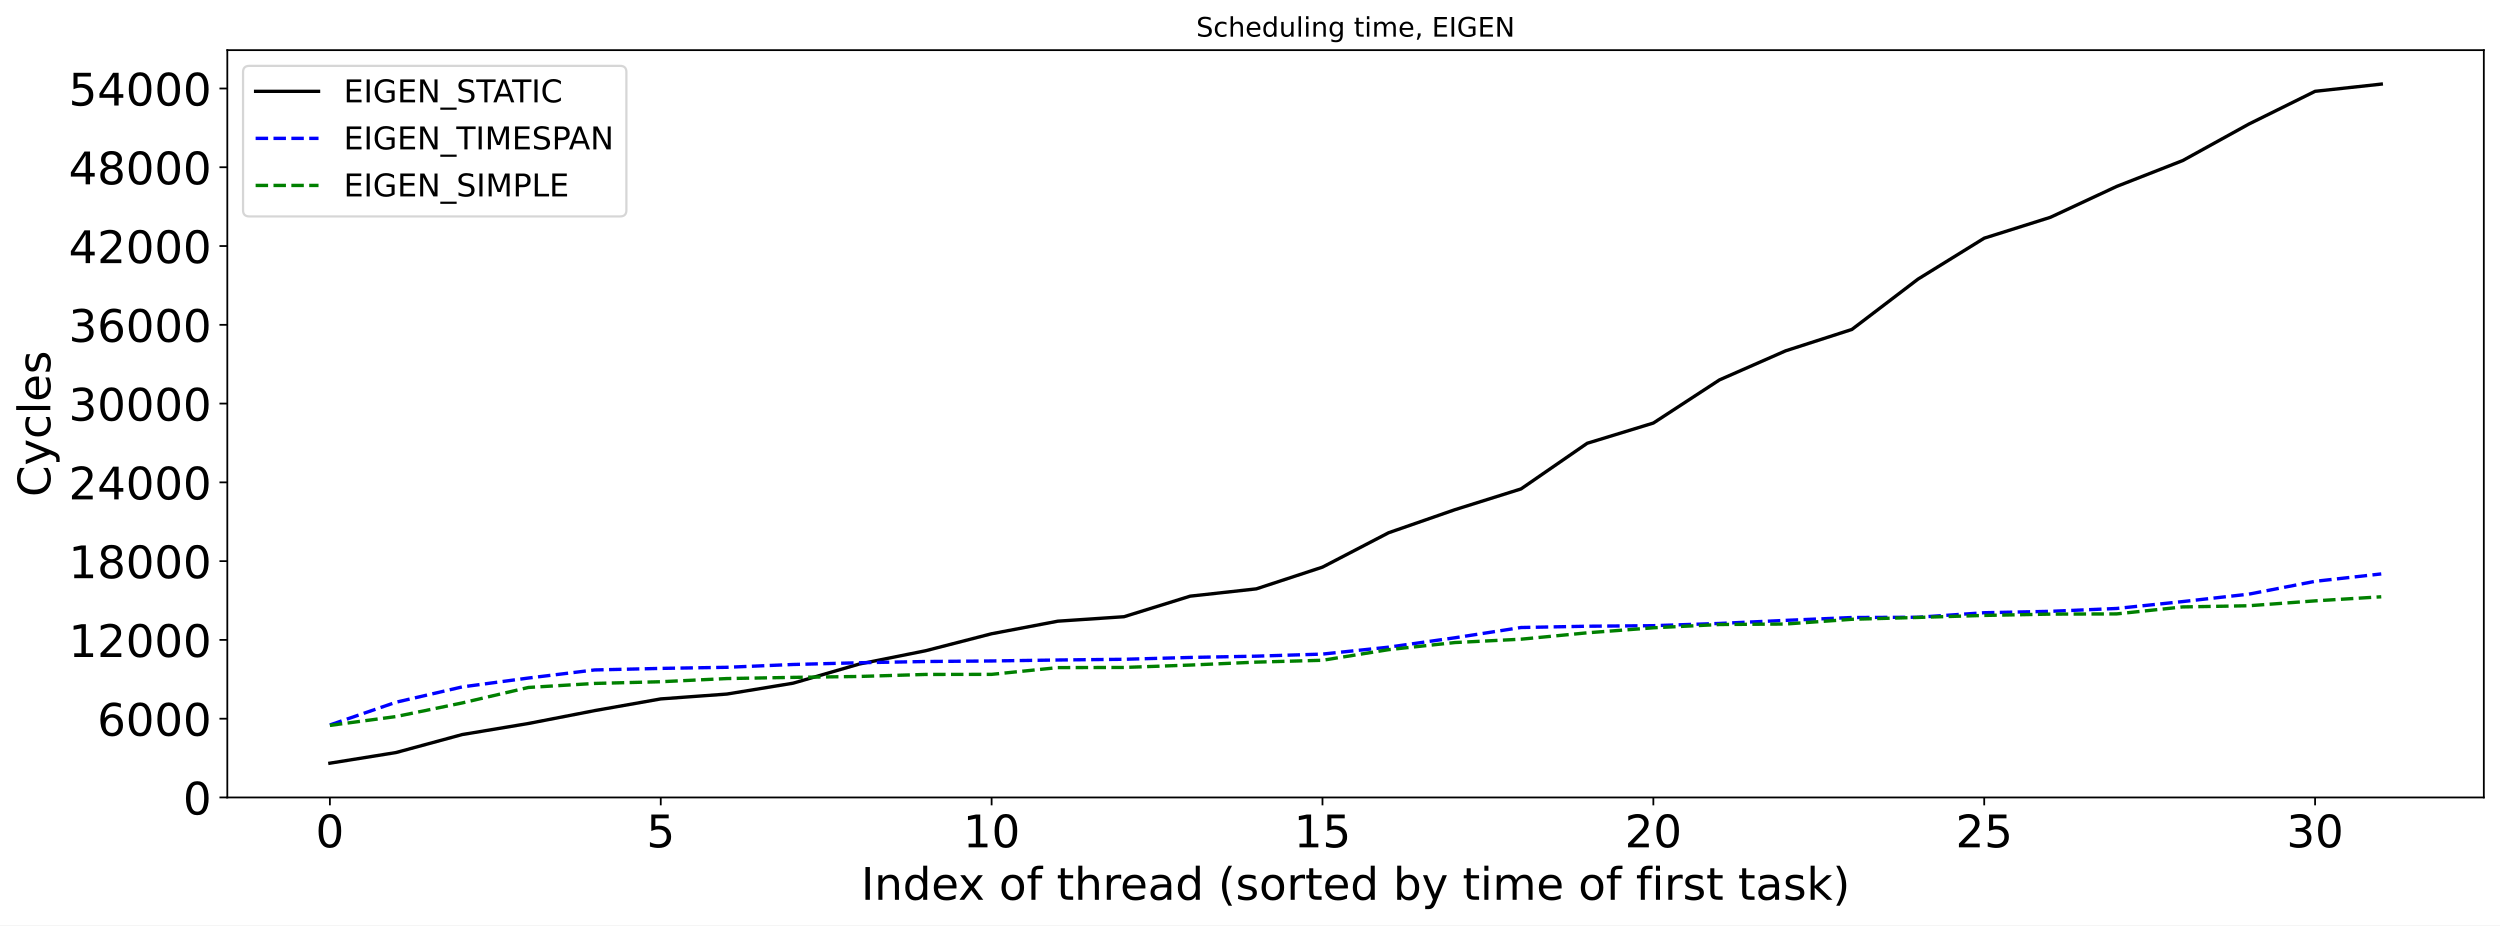
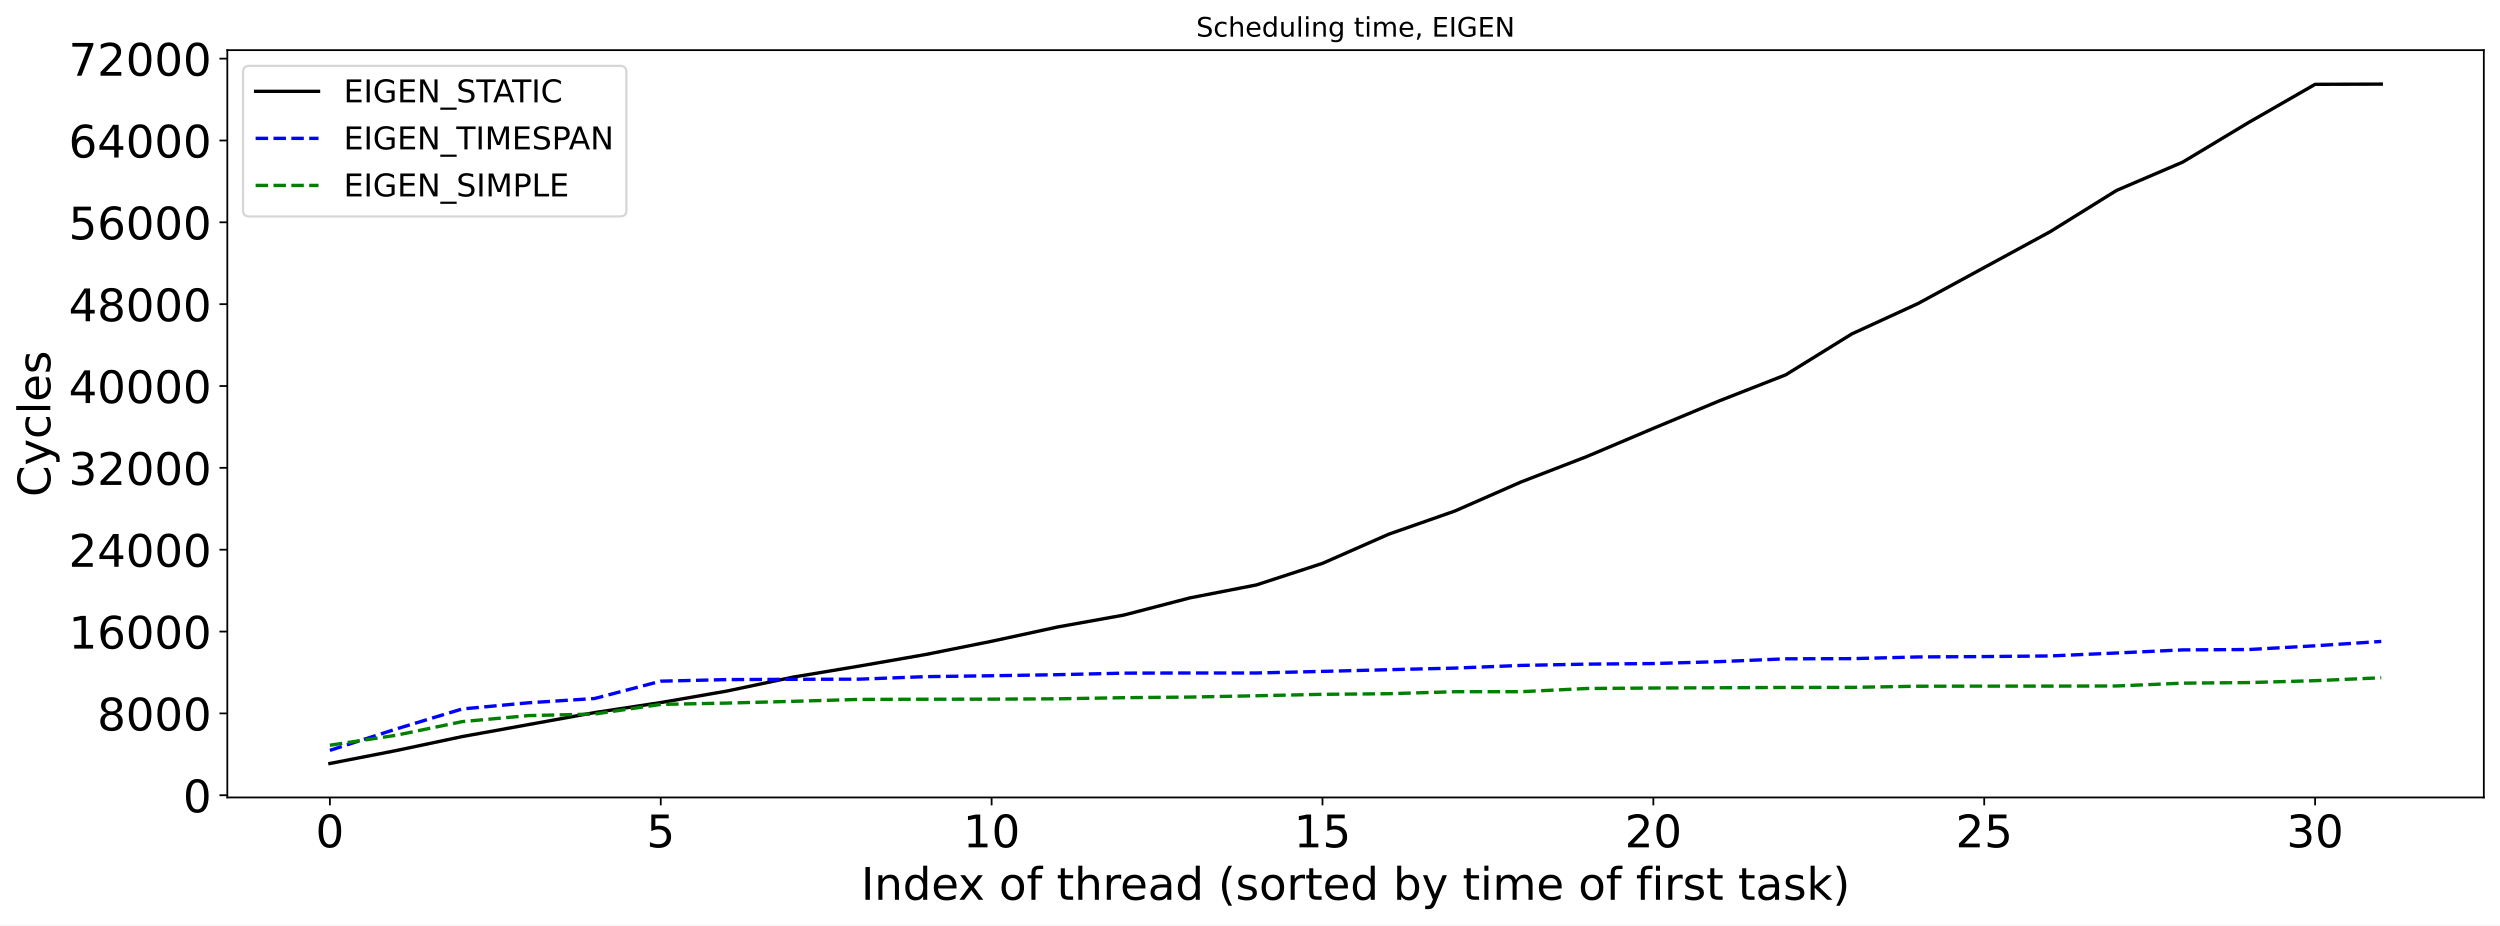
<svg xmlns="http://www.w3.org/2000/svg" xmlns:xlink="http://www.w3.org/1999/xlink" width="1112.781pt" height="411.871pt" viewBox="0 0 1112.781 411.871" version="1.1">
  <defs>
    <style type="text/css">*{stroke-linejoin: round; stroke-linecap: butt}</style>
  </defs>
  <g id="figure_1">
    <g id="patch_1">
      <path d="M 0 411.871  L 1112.781 411.871  L 1112.781 0  L 0 0  z " style="fill: #ffffff" />
    </g>
    <g id="axes_1">
      <g id="patch_2">
        <path d="M 101.181 354.958  L 1105.581 354.958  L 1105.581 22.318  L 101.181 22.318  z " style="fill: #ffffff" />
      </g>
      <g id="matplotlib.axis_1">
        <g id="xtick_1">
          <g id="line2d_1">
            <defs>
-               <path id="m4c527d6cc5" d="M 0 0  L 0 3.5  " style="stroke: #000000; stroke-width: 0.8" />
-             </defs>
-             <g>
-               <use xlink:href="#m4c527d6cc5" x="146.836" y="354.958" style="stroke: #000000; stroke-width: 0.8" />
+               <path id="m153ee0c55f" d="M 0 0  L 0 3.5  " style="stroke: #000000; stroke-width: 0.8" />
+             </defs>
+             <g>
+               <use xlink:href="#m153ee0c55f" x="146.836" y="354.958" style="stroke: #000000; stroke-width: 0.8" />
            </g>
          </g>
          <g id="text_1">
            <g transform="translate(140.4733 377.155) scale(0.2 -0.2)">
              <defs>
                <path id="DejaVuSans-30" d="M 2034 4250  Q 1547 4250 1301 3770  Q 1056 3291 1056 2328  Q 1056 1369 1301 889  Q 1547 409 2034 409  Q 2525 409 2770 889  Q 3016 1369 3016 2328  Q 3016 3291 2770 3770  Q 2525 4250 2034 4250  z M 2034 4750  Q 2819 4750 3233 4129  Q 3647 3509 3647 2328  Q 3647 1150 3233 529  Q 2819 -91 2034 -91  Q 1250 -91 836 529  Q 422 1150 422 2328  Q 422 3509 836 4129  Q 1250 4750 2034 4750  z " transform="scale(0.015625)" />
              </defs>
              <use xlink:href="#DejaVuSans-30" />
            </g>
          </g>
        </g>
        <g id="xtick_2">
          <g id="line2d_2">
            <g>
-               <use xlink:href="#m4c527d6cc5" x="294.109" y="354.958" style="stroke: #000000; stroke-width: 0.8" />
+               <use xlink:href="#m153ee0c55f" x="294.109" y="354.958" style="stroke: #000000; stroke-width: 0.8" />
            </g>
          </g>
          <g id="text_2">
            <g transform="translate(287.746 377.155) scale(0.2 -0.2)">
              <defs>
                <path id="DejaVuSans-35" d="M 691 4666  L 3169 4666  L 3169 4134  L 1269 4134  L 1269 2991  Q 1406 3038 1543 3061  Q 1681 3084 1819 3084  Q 2600 3084 3056 2656  Q 3513 2228 3513 1497  Q 3513 744 3044 326  Q 2575 -91 1722 -91  Q 1428 -91 1123 -41  Q 819 9 494 109  L 494 744  Q 775 591 1075 516  Q 1375 441 1709 441  Q 2250 441 2565 725  Q 2881 1009 2881 1497  Q 2881 1984 2565 2268  Q 2250 2553 1709 2553  Q 1456 2553 1204 2497  Q 953 2441 691 2322  L 691 4666  z " transform="scale(0.015625)" />
              </defs>
              <use xlink:href="#DejaVuSans-35" />
            </g>
          </g>
        </g>
        <g id="xtick_3">
          <g id="line2d_3">
            <g>
-               <use xlink:href="#m4c527d6cc5" x="441.381" y="354.958" style="stroke: #000000; stroke-width: 0.8" />
+               <use xlink:href="#m153ee0c55f" x="441.381" y="354.958" style="stroke: #000000; stroke-width: 0.8" />
            </g>
          </g>
          <g id="text_3">
            <g transform="translate(428.6562 377.155) scale(0.2 -0.2)">
              <defs>
                <path id="DejaVuSans-31" d="M 794 531  L 1825 531  L 1825 4091  L 703 3866  L 703 4441  L 1819 4666  L 2450 4666  L 2450 531  L 3481 531  L 3481 0  L 794 0  L 794 531  z " transform="scale(0.015625)" />
              </defs>
              <use xlink:href="#DejaVuSans-31" />
              <use xlink:href="#DejaVuSans-30" x="63.623" />
            </g>
          </g>
        </g>
        <g id="xtick_4">
          <g id="line2d_4">
            <g>
-               <use xlink:href="#m4c527d6cc5" x="588.654" y="354.958" style="stroke: #000000; stroke-width: 0.8" />
+               <use xlink:href="#m153ee0c55f" x="588.654" y="354.958" style="stroke: #000000; stroke-width: 0.8" />
            </g>
          </g>
          <g id="text_4">
            <g transform="translate(575.929 377.155) scale(0.2 -0.2)">
              <use xlink:href="#DejaVuSans-31" />
              <use xlink:href="#DejaVuSans-35" x="63.623" />
            </g>
          </g>
        </g>
        <g id="xtick_5">
          <g id="line2d_5">
            <g>
-               <use xlink:href="#m4c527d6cc5" x="735.927" y="354.958" style="stroke: #000000; stroke-width: 0.8" />
+               <use xlink:href="#m153ee0c55f" x="735.927" y="354.958" style="stroke: #000000; stroke-width: 0.8" />
            </g>
          </g>
          <g id="text_5">
            <g transform="translate(723.2017 377.155) scale(0.2 -0.2)">
              <defs>
                <path id="DejaVuSans-32" d="M 1228 531  L 3431 531  L 3431 0  L 469 0  L 469 531  Q 828 903 1448 1529  Q 2069 2156 2228 2338  Q 2531 2678 2651 2914  Q 2772 3150 2772 3378  Q 2772 3750 2511 3984  Q 2250 4219 1831 4219  Q 1534 4219 1204 4116  Q 875 4013 500 3803  L 500 4441  Q 881 4594 1212 4672  Q 1544 4750 1819 4750  Q 2544 4750 2975 4387  Q 3406 4025 3406 3419  Q 3406 3131 3298 2873  Q 3191 2616 2906 2266  Q 2828 2175 2409 1742  Q 1991 1309 1228 531  z " transform="scale(0.015625)" />
              </defs>
              <use xlink:href="#DejaVuSans-32" />
              <use xlink:href="#DejaVuSans-30" x="63.623" />
            </g>
          </g>
        </g>
        <g id="xtick_6">
          <g id="line2d_6">
            <g>
-               <use xlink:href="#m4c527d6cc5" x="883.199" y="354.958" style="stroke: #000000; stroke-width: 0.8" />
+               <use xlink:href="#m153ee0c55f" x="883.199" y="354.958" style="stroke: #000000; stroke-width: 0.8" />
            </g>
          </g>
          <g id="text_6">
            <g transform="translate(870.4744 377.155) scale(0.2 -0.2)">
              <use xlink:href="#DejaVuSans-32" />
              <use xlink:href="#DejaVuSans-35" x="63.623" />
            </g>
          </g>
        </g>
        <g id="xtick_7">
          <g id="line2d_7">
            <g>
-               <use xlink:href="#m4c527d6cc5" x="1030.472" y="354.958" style="stroke: #000000; stroke-width: 0.8" />
+               <use xlink:href="#m153ee0c55f" x="1030.472" y="354.958" style="stroke: #000000; stroke-width: 0.8" />
            </g>
          </g>
          <g id="text_7">
            <g transform="translate(1017.747 377.155) scale(0.2 -0.2)">
              <defs>
                <path id="DejaVuSans-33" d="M 2597 2516  Q 3050 2419 3304 2112  Q 3559 1806 3559 1356  Q 3559 666 3084 287  Q 2609 -91 1734 -91  Q 1441 -91 1130 -33  Q 819 25 488 141  L 488 750  Q 750 597 1062 519  Q 1375 441 1716 441  Q 2309 441 2620 675  Q 2931 909 2931 1356  Q 2931 1769 2642 2001  Q 2353 2234 1838 2234  L 1294 2234  L 1294 2753  L 1863 2753  Q 2328 2753 2575 2939  Q 2822 3125 2822 3475  Q 2822 3834 2567 4026  Q 2313 4219 1838 4219  Q 1578 4219 1281 4162  Q 984 4106 628 3988  L 628 4550  Q 988 4650 1302 4700  Q 1616 4750 1894 4750  Q 2613 4750 3031 4423  Q 3450 4097 3450 3541  Q 3450 3153 3228 2886  Q 3006 2619 2597 2516  z " transform="scale(0.015625)" />
              </defs>
              <use xlink:href="#DejaVuSans-33" />
              <use xlink:href="#DejaVuSans-30" x="63.623" />
            </g>
          </g>
        </g>
        <g id="text_8">
          <g transform="translate(383.2609 400.5113) scale(0.2 -0.2)">
            <defs>
              <path id="DejaVuSans-49" d="M 628 4666  L 1259 4666  L 1259 0  L 628 0  L 628 4666  z " transform="scale(0.015625)" />
              <path id="DejaVuSans-6e" d="M 3513 2113  L 3513 0  L 2938 0  L 2938 2094  Q 2938 2591 2744 2837  Q 2550 3084 2163 3084  Q 1697 3084 1428 2787  Q 1159 2491 1159 1978  L 1159 0  L 581 0  L 581 3500  L 1159 3500  L 1159 2956  Q 1366 3272 1645 3428  Q 1925 3584 2291 3584  Q 2894 3584 3203 3211  Q 3513 2838 3513 2113  z " transform="scale(0.015625)" />
              <path id="DejaVuSans-64" d="M 2906 2969  L 2906 4863  L 3481 4863  L 3481 0  L 2906 0  L 2906 525  Q 2725 213 2448 61  Q 2172 -91 1784 -91  Q 1150 -91 751 415  Q 353 922 353 1747  Q 353 2572 751 3078  Q 1150 3584 1784 3584  Q 2172 3584 2448 3432  Q 2725 3281 2906 2969  z M 947 1747  Q 947 1113 1208 752  Q 1469 391 1925 391  Q 2381 391 2643 752  Q 2906 1113 2906 1747  Q 2906 2381 2643 2742  Q 2381 3103 1925 3103  Q 1469 3103 1208 2742  Q 947 2381 947 1747  z " transform="scale(0.015625)" />
              <path id="DejaVuSans-65" d="M 3597 1894  L 3597 1613  L 953 1613  Q 991 1019 1311 708  Q 1631 397 2203 397  Q 2534 397 2845 478  Q 3156 559 3463 722  L 3463 178  Q 3153 47 2828 -22  Q 2503 -91 2169 -91  Q 1331 -91 842 396  Q 353 884 353 1716  Q 353 2575 817 3079  Q 1281 3584 2069 3584  Q 2775 3584 3186 3129  Q 3597 2675 3597 1894  z M 3022 2063  Q 3016 2534 2758 2815  Q 2500 3097 2075 3097  Q 1594 3097 1305 2825  Q 1016 2553 972 2059  L 3022 2063  z " transform="scale(0.015625)" />
              <path id="DejaVuSans-78" d="M 3513 3500  L 2247 1797  L 3578 0  L 2900 0  L 1881 1375  L 863 0  L 184 0  L 1544 1831  L 300 3500  L 978 3500  L 1906 2253  L 2834 3500  L 3513 3500  z " transform="scale(0.015625)" />
              <path id="DejaVuSans-20" transform="scale(0.015625)" />
              <path id="DejaVuSans-6f" d="M 1959 3097  Q 1497 3097 1228 2736  Q 959 2375 959 1747  Q 959 1119 1226 758  Q 1494 397 1959 397  Q 2419 397 2687 759  Q 2956 1122 2956 1747  Q 2956 2369 2687 2733  Q 2419 3097 1959 3097  z M 1959 3584  Q 2709 3584 3137 3096  Q 3566 2609 3566 1747  Q 3566 888 3137 398  Q 2709 -91 1959 -91  Q 1206 -91 779 398  Q 353 888 353 1747  Q 353 2609 779 3096  Q 1206 3584 1959 3584  z " transform="scale(0.015625)" />
              <path id="DejaVuSans-66" d="M 2375 4863  L 2375 4384  L 1825 4384  Q 1516 4384 1395 4259  Q 1275 4134 1275 3809  L 1275 3500  L 2222 3500  L 2222 3053  L 1275 3053  L 1275 0  L 697 0  L 697 3053  L 147 3053  L 147 3500  L 697 3500  L 697 3744  Q 697 4328 969 4595  Q 1241 4863 1831 4863  L 2375 4863  z " transform="scale(0.015625)" />
              <path id="DejaVuSans-74" d="M 1172 4494  L 1172 3500  L 2356 3500  L 2356 3053  L 1172 3053  L 1172 1153  Q 1172 725 1289 603  Q 1406 481 1766 481  L 2356 481  L 2356 0  L 1766 0  Q 1100 0 847 248  Q 594 497 594 1153  L 594 3053  L 172 3053  L 172 3500  L 594 3500  L 594 4494  L 1172 4494  z " transform="scale(0.015625)" />
              <path id="DejaVuSans-68" d="M 3513 2113  L 3513 0  L 2938 0  L 2938 2094  Q 2938 2591 2744 2837  Q 2550 3084 2163 3084  Q 1697 3084 1428 2787  Q 1159 2491 1159 1978  L 1159 0  L 581 0  L 581 4863  L 1159 4863  L 1159 2956  Q 1366 3272 1645 3428  Q 1925 3584 2291 3584  Q 2894 3584 3203 3211  Q 3513 2838 3513 2113  z " transform="scale(0.015625)" />
              <path id="DejaVuSans-72" d="M 2631 2963  Q 2534 3019 2420 3045  Q 2306 3072 2169 3072  Q 1681 3072 1420 2755  Q 1159 2438 1159 1844  L 1159 0  L 581 0  L 581 3500  L 1159 3500  L 1159 2956  Q 1341 3275 1631 3429  Q 1922 3584 2338 3584  Q 2397 3584 2469 3576  Q 2541 3569 2628 3553  L 2631 2963  z " transform="scale(0.015625)" />
              <path id="DejaVuSans-61" d="M 2194 1759  Q 1497 1759 1228 1600  Q 959 1441 959 1056  Q 959 750 1161 570  Q 1363 391 1709 391  Q 2188 391 2477 730  Q 2766 1069 2766 1631  L 2766 1759  L 2194 1759  z M 3341 1997  L 3341 0  L 2766 0  L 2766 531  Q 2569 213 2275 61  Q 1981 -91 1556 -91  Q 1019 -91 701 211  Q 384 513 384 1019  Q 384 1609 779 1909  Q 1175 2209 1959 2209  L 2766 2209  L 2766 2266  Q 2766 2663 2505 2880  Q 2244 3097 1772 3097  Q 1472 3097 1187 3025  Q 903 2953 641 2809  L 641 3341  Q 956 3463 1253 3523  Q 1550 3584 1831 3584  Q 2591 3584 2966 3190  Q 3341 2797 3341 1997  z " transform="scale(0.015625)" />
              <path id="DejaVuSans-28" d="M 1984 4856  Q 1566 4138 1362 3434  Q 1159 2731 1159 2009  Q 1159 1288 1364 580  Q 1569 -128 1984 -844  L 1484 -844  Q 1016 -109 783 600  Q 550 1309 550 2009  Q 550 2706 781 3412  Q 1013 4119 1484 4856  L 1984 4856  z " transform="scale(0.015625)" />
              <path id="DejaVuSans-73" d="M 2834 3397  L 2834 2853  Q 2591 2978 2328 3040  Q 2066 3103 1784 3103  Q 1356 3103 1142 2972  Q 928 2841 928 2578  Q 928 2378 1081 2264  Q 1234 2150 1697 2047  L 1894 2003  Q 2506 1872 2764 1633  Q 3022 1394 3022 966  Q 3022 478 2636 193  Q 2250 -91 1575 -91  Q 1294 -91 989 -36  Q 684 19 347 128  L 347 722  Q 666 556 975 473  Q 1284 391 1588 391  Q 1994 391 2212 530  Q 2431 669 2431 922  Q 2431 1156 2273 1281  Q 2116 1406 1581 1522  L 1381 1569  Q 847 1681 609 1914  Q 372 2147 372 2553  Q 372 3047 722 3315  Q 1072 3584 1716 3584  Q 2034 3584 2315 3537  Q 2597 3491 2834 3397  z " transform="scale(0.015625)" />
              <path id="DejaVuSans-62" d="M 3116 1747  Q 3116 2381 2855 2742  Q 2594 3103 2138 3103  Q 1681 3103 1420 2742  Q 1159 2381 1159 1747  Q 1159 1113 1420 752  Q 1681 391 2138 391  Q 2594 391 2855 752  Q 3116 1113 3116 1747  z M 1159 2969  Q 1341 3281 1617 3432  Q 1894 3584 2278 3584  Q 2916 3584 3314 3078  Q 3713 2572 3713 1747  Q 3713 922 3314 415  Q 2916 -91 2278 -91  Q 1894 -91 1617 61  Q 1341 213 1159 525  L 1159 0  L 581 0  L 581 4863  L 1159 4863  L 1159 2969  z " transform="scale(0.015625)" />
              <path id="DejaVuSans-79" d="M 2059 -325  Q 1816 -950 1584 -1140  Q 1353 -1331 966 -1331  L 506 -1331  L 506 -850  L 844 -850  Q 1081 -850 1212 -737  Q 1344 -625 1503 -206  L 1606 56  L 191 3500  L 800 3500  L 1894 763  L 2988 3500  L 3597 3500  L 2059 -325  z " transform="scale(0.015625)" />
              <path id="DejaVuSans-69" d="M 603 3500  L 1178 3500  L 1178 0  L 603 0  L 603 3500  z M 603 4863  L 1178 4863  L 1178 4134  L 603 4134  L 603 4863  z " transform="scale(0.015625)" />
              <path id="DejaVuSans-6d" d="M 3328 2828  Q 3544 3216 3844 3400  Q 4144 3584 4550 3584  Q 5097 3584 5394 3201  Q 5691 2819 5691 2113  L 5691 0  L 5113 0  L 5113 2094  Q 5113 2597 4934 2840  Q 4756 3084 4391 3084  Q 3944 3084 3684 2787  Q 3425 2491 3425 1978  L 3425 0  L 2847 0  L 2847 2094  Q 2847 2600 2669 2842  Q 2491 3084 2119 3084  Q 1678 3084 1418 2786  Q 1159 2488 1159 1978  L 1159 0  L 581 0  L 581 3500  L 1159 3500  L 1159 2956  Q 1356 3278 1631 3431  Q 1906 3584 2284 3584  Q 2666 3584 2933 3390  Q 3200 3197 3328 2828  z " transform="scale(0.015625)" />
              <path id="DejaVuSans-6b" d="M 581 4863  L 1159 4863  L 1159 1991  L 2875 3500  L 3609 3500  L 1753 1863  L 3688 0  L 2938 0  L 1159 1709  L 1159 0  L 581 0  L 581 4863  z " transform="scale(0.015625)" />
              <path id="DejaVuSans-29" d="M 513 4856  L 1013 4856  Q 1481 4119 1714 3412  Q 1947 2706 1947 2009  Q 1947 1309 1714 600  Q 1481 -109 1013 -844  L 513 -844  Q 928 -128 1133 580  Q 1338 1288 1338 2009  Q 1338 2731 1133 3434  Q 928 4138 513 4856  z " transform="scale(0.015625)" />
            </defs>
            <use xlink:href="#DejaVuSans-49" />
            <use xlink:href="#DejaVuSans-6e" x="29.492" />
            <use xlink:href="#DejaVuSans-64" x="92.871" />
            <use xlink:href="#DejaVuSans-65" x="156.348" />
            <use xlink:href="#DejaVuSans-78" x="216.121" />
            <use xlink:href="#DejaVuSans-20" x="275.301" />
            <use xlink:href="#DejaVuSans-6f" x="307.088" />
            <use xlink:href="#DejaVuSans-66" x="368.27" />
            <use xlink:href="#DejaVuSans-20" x="403.475" />
            <use xlink:href="#DejaVuSans-74" x="435.262" />
            <use xlink:href="#DejaVuSans-68" x="474.471" />
            <use xlink:href="#DejaVuSans-72" x="537.85" />
            <use xlink:href="#DejaVuSans-65" x="576.713" />
            <use xlink:href="#DejaVuSans-61" x="638.236" />
            <use xlink:href="#DejaVuSans-64" x="699.516" />
            <use xlink:href="#DejaVuSans-20" x="762.992" />
            <use xlink:href="#DejaVuSans-28" x="794.779" />
            <use xlink:href="#DejaVuSans-73" x="833.793" />
            <use xlink:href="#DejaVuSans-6f" x="885.893" />
            <use xlink:href="#DejaVuSans-72" x="947.074" />
            <use xlink:href="#DejaVuSans-74" x="988.188" />
            <use xlink:href="#DejaVuSans-65" x="1027.396" />
            <use xlink:href="#DejaVuSans-64" x="1088.92" />
            <use xlink:href="#DejaVuSans-20" x="1152.396" />
            <use xlink:href="#DejaVuSans-62" x="1184.184" />
            <use xlink:href="#DejaVuSans-79" x="1247.66" />
            <use xlink:href="#DejaVuSans-20" x="1306.84" />
            <use xlink:href="#DejaVuSans-74" x="1338.627" />
            <use xlink:href="#DejaVuSans-69" x="1377.836" />
            <use xlink:href="#DejaVuSans-6d" x="1405.619" />
            <use xlink:href="#DejaVuSans-65" x="1503.031" />
            <use xlink:href="#DejaVuSans-20" x="1564.555" />
            <use xlink:href="#DejaVuSans-6f" x="1596.342" />
            <use xlink:href="#DejaVuSans-66" x="1657.523" />
            <use xlink:href="#DejaVuSans-20" x="1692.729" />
            <use xlink:href="#DejaVuSans-66" x="1724.516" />
            <use xlink:href="#DejaVuSans-69" x="1759.721" />
            <use xlink:href="#DejaVuSans-72" x="1787.504" />
            <use xlink:href="#DejaVuSans-73" x="1828.617" />
            <use xlink:href="#DejaVuSans-74" x="1880.717" />
            <use xlink:href="#DejaVuSans-20" x="1919.926" />
            <use xlink:href="#DejaVuSans-74" x="1951.713" />
            <use xlink:href="#DejaVuSans-61" x="1990.922" />
            <use xlink:href="#DejaVuSans-73" x="2052.201" />
            <use xlink:href="#DejaVuSans-6b" x="2104.301" />
            <use xlink:href="#DejaVuSans-29" x="2162.211" />
          </g>
        </g>
      </g>
      <g id="matplotlib.axis_2">
        <g id="ytick_1">
          <g id="line2d_8">
            <defs>
-               <path id="mc0802e6c84" d="M 0 0  L -3.5 0  " style="stroke: #000000; stroke-width: 0.8" />
-             </defs>
-             <g>
-               <use xlink:href="#mc0802e6c84" x="101.181" y="354.958" style="stroke: #000000; stroke-width: 0.8" />
+               <path id="m6287af9b41" d="M 0 0  L -3.5 0  " style="stroke: #000000; stroke-width: 0.8" />
+             </defs>
+             <g>
+               <use xlink:href="#m6287af9b41" x="101.181" y="353.973" style="stroke: #000000; stroke-width: 0.8" />
            </g>
          </g>
          <g id="text_9">
-             <g transform="translate(81.45625 362.5566) scale(0.2 -0.2)">
+             <g transform="translate(81.45625 361.5716) scale(0.2 -0.2)">
              <use xlink:href="#DejaVuSans-30" />
            </g>
          </g>
        </g>
        <g id="ytick_2">
          <g id="line2d_9">
            <g>
-               <use xlink:href="#mc0802e6c84" x="101.181" y="319.894" style="stroke: #000000; stroke-width: 0.8" />
+               <use xlink:href="#m6287af9b41" x="101.181" y="317.543" style="stroke: #000000; stroke-width: 0.8" />
            </g>
          </g>
          <g id="text_10">
-             <g transform="translate(43.28125 327.4927) scale(0.2 -0.2)">
-               <defs>
-                 <path id="DejaVuSans-36" d="M 2113 2584  Q 1688 2584 1439 2293  Q 1191 2003 1191 1497  Q 1191 994 1439 701  Q 1688 409 2113 409  Q 2538 409 2786 701  Q 3034 994 3034 1497  Q 3034 2003 2786 2293  Q 2538 2584 2113 2584  z M 3366 4563  L 3366 3988  Q 3128 4100 2886 4159  Q 2644 4219 2406 4219  Q 1781 4219 1451 3797  Q 1122 3375 1075 2522  Q 1259 2794 1537 2939  Q 1816 3084 2150 3084  Q 2853 3084 3261 2657  Q 3669 2231 3669 1497  Q 3669 778 3244 343  Q 2819 -91 2113 -91  Q 1303 -91 875 529  Q 447 1150 447 2328  Q 447 3434 972 4092  Q 1497 4750 2381 4750  Q 2619 4750 2861 4703  Q 3103 4656 3366 4563  z " transform="scale(0.015625)" />
-               </defs>
-               <use xlink:href="#DejaVuSans-36" />
+             <g transform="translate(43.28125 325.1411) scale(0.2 -0.2)">
+               <defs>
+                 <path id="DejaVuSans-38" d="M 2034 2216  Q 1584 2216 1326 1975  Q 1069 1734 1069 1313  Q 1069 891 1326 650  Q 1584 409 2034 409  Q 2484 409 2743 651  Q 3003 894 3003 1313  Q 3003 1734 2745 1975  Q 2488 2216 2034 2216  z M 1403 2484  Q 997 2584 770 2862  Q 544 3141 544 3541  Q 544 4100 942 4425  Q 1341 4750 2034 4750  Q 2731 4750 3128 4425  Q 3525 4100 3525 3541  Q 3525 3141 3298 2862  Q 3072 2584 2669 2484  Q 3125 2378 3379 2068  Q 3634 1759 3634 1313  Q 3634 634 3220 271  Q 2806 -91 2034 -91  Q 1263 -91 848 271  Q 434 634 434 1313  Q 434 1759 690 2068  Q 947 2378 1403 2484  z M 1172 3481  Q 1172 3119 1398 2916  Q 1625 2713 2034 2713  Q 2441 2713 2670 2916  Q 2900 3119 2900 3481  Q 2900 3844 2670 4047  Q 2441 4250 2034 4250  Q 1625 4250 1398 4047  Q 1172 3844 1172 3481  z " transform="scale(0.015625)" />
+               </defs>
+               <use xlink:href="#DejaVuSans-38" />
              <use xlink:href="#DejaVuSans-30" x="63.623" />
              <use xlink:href="#DejaVuSans-30" x="127.246" />
              <use xlink:href="#DejaVuSans-30" x="190.869" />
            </g>
          </g>
        </g>
        <g id="ytick_3">
          <g id="line2d_10">
            <g>
-               <use xlink:href="#mc0802e6c84" x="101.181" y="284.83" style="stroke: #000000; stroke-width: 0.8" />
+               <use xlink:href="#m6287af9b41" x="101.181" y="281.112" style="stroke: #000000; stroke-width: 0.8" />
            </g>
          </g>
          <g id="text_11">
-             <g transform="translate(30.55625 292.4289) scale(0.2 -0.2)">
+             <g transform="translate(30.55625 288.7107) scale(0.2 -0.2)">
+               <defs>
+                 <path id="DejaVuSans-36" d="M 2113 2584  Q 1688 2584 1439 2293  Q 1191 2003 1191 1497  Q 1191 994 1439 701  Q 1688 409 2113 409  Q 2538 409 2786 701  Q 3034 994 3034 1497  Q 3034 2003 2786 2293  Q 2538 2584 2113 2584  z M 3366 4563  L 3366 3988  Q 3128 4100 2886 4159  Q 2644 4219 2406 4219  Q 1781 4219 1451 3797  Q 1122 3375 1075 2522  Q 1259 2794 1537 2939  Q 1816 3084 2150 3084  Q 2853 3084 3261 2657  Q 3669 2231 3669 1497  Q 3669 778 3244 343  Q 2819 -91 2113 -91  Q 1303 -91 875 529  Q 447 1150 447 2328  Q 447 3434 972 4092  Q 1497 4750 2381 4750  Q 2619 4750 2861 4703  Q 3103 4656 3366 4563  z " transform="scale(0.015625)" />
+               </defs>
              <use xlink:href="#DejaVuSans-31" />
-               <use xlink:href="#DejaVuSans-32" x="63.623" />
+               <use xlink:href="#DejaVuSans-36" x="63.623" />
              <use xlink:href="#DejaVuSans-30" x="127.246" />
              <use xlink:href="#DejaVuSans-30" x="190.869" />
              <use xlink:href="#DejaVuSans-30" x="254.492" />
            </g>
          </g>
        </g>
        <g id="ytick_4">
          <g id="line2d_11">
            <g>
-               <use xlink:href="#mc0802e6c84" x="101.181" y="249.767" style="stroke: #000000; stroke-width: 0.8" />
+               <use xlink:href="#m6287af9b41" x="101.181" y="244.682" style="stroke: #000000; stroke-width: 0.8" />
            </g>
          </g>
          <g id="text_12">
-             <g transform="translate(30.55625 257.3651) scale(0.2 -0.2)">
-               <defs>
-                 <path id="DejaVuSans-38" d="M 2034 2216  Q 1584 2216 1326 1975  Q 1069 1734 1069 1313  Q 1069 891 1326 650  Q 1584 409 2034 409  Q 2484 409 2743 651  Q 3003 894 3003 1313  Q 3003 1734 2745 1975  Q 2488 2216 2034 2216  z M 1403 2484  Q 997 2584 770 2862  Q 544 3141 544 3541  Q 544 4100 942 4425  Q 1341 4750 2034 4750  Q 2731 4750 3128 4425  Q 3525 4100 3525 3541  Q 3525 3141 3298 2862  Q 3072 2584 2669 2484  Q 3125 2378 3379 2068  Q 3634 1759 3634 1313  Q 3634 634 3220 271  Q 2806 -91 2034 -91  Q 1263 -91 848 271  Q 434 634 434 1313  Q 434 1759 690 2068  Q 947 2378 1403 2484  z M 1172 3481  Q 1172 3119 1398 2916  Q 1625 2713 2034 2713  Q 2441 2713 2670 2916  Q 2900 3119 2900 3481  Q 2900 3844 2670 4047  Q 2441 4250 2034 4250  Q 1625 4250 1398 4047  Q 1172 3844 1172 3481  z " transform="scale(0.015625)" />
-               </defs>
-               <use xlink:href="#DejaVuSans-31" />
-               <use xlink:href="#DejaVuSans-38" x="63.623" />
+             <g transform="translate(30.55625 252.2802) scale(0.2 -0.2)">
+               <defs>
+                 <path id="DejaVuSans-34" d="M 2419 4116  L 825 1625  L 2419 1625  L 2419 4116  z M 2253 4666  L 3047 4666  L 3047 1625  L 3713 1625  L 3713 1100  L 3047 1100  L 3047 0  L 2419 0  L 2419 1100  L 313 1100  L 313 1709  L 2253 4666  z " transform="scale(0.015625)" />
+               </defs>
+               <use xlink:href="#DejaVuSans-32" />
+               <use xlink:href="#DejaVuSans-34" x="63.623" />
              <use xlink:href="#DejaVuSans-30" x="127.246" />
              <use xlink:href="#DejaVuSans-30" x="190.869" />
              <use xlink:href="#DejaVuSans-30" x="254.492" />
            </g>
          </g>
        </g>
        <g id="ytick_5">
          <g id="line2d_12">
            <g>
-               <use xlink:href="#mc0802e6c84" x="101.181" y="214.703" style="stroke: #000000; stroke-width: 0.8" />
+               <use xlink:href="#m6287af9b41" x="101.181" y="208.251" style="stroke: #000000; stroke-width: 0.8" />
            </g>
          </g>
          <g id="text_13">
-             <g transform="translate(30.55625 222.3013) scale(0.2 -0.2)">
-               <defs>
-                 <path id="DejaVuSans-34" d="M 2419 4116  L 825 1625  L 2419 1625  L 2419 4116  z M 2253 4666  L 3047 4666  L 3047 1625  L 3713 1625  L 3713 1100  L 3047 1100  L 3047 0  L 2419 0  L 2419 1100  L 313 1100  L 313 1709  L 2253 4666  z " transform="scale(0.015625)" />
-               </defs>
-               <use xlink:href="#DejaVuSans-32" />
-               <use xlink:href="#DejaVuSans-34" x="63.623" />
+             <g transform="translate(30.55625 215.8498) scale(0.2 -0.2)">
+               <use xlink:href="#DejaVuSans-33" />
+               <use xlink:href="#DejaVuSans-32" x="63.623" />
              <use xlink:href="#DejaVuSans-30" x="127.246" />
              <use xlink:href="#DejaVuSans-30" x="190.869" />
              <use xlink:href="#DejaVuSans-30" x="254.492" />
            </g>
          </g>
        </g>
        <g id="ytick_6">
          <g id="line2d_13">
            <g>
-               <use xlink:href="#mc0802e6c84" x="101.181" y="179.639" style="stroke: #000000; stroke-width: 0.8" />
+               <use xlink:href="#m6287af9b41" x="101.181" y="171.821" style="stroke: #000000; stroke-width: 0.8" />
            </g>
          </g>
          <g id="text_14">
-             <g transform="translate(30.55625 187.2374) scale(0.2 -0.2)">
-               <use xlink:href="#DejaVuSans-33" />
+             <g transform="translate(30.55625 179.4194) scale(0.2 -0.2)">
+               <use xlink:href="#DejaVuSans-34" />
              <use xlink:href="#DejaVuSans-30" x="63.623" />
              <use xlink:href="#DejaVuSans-30" x="127.246" />
              <use xlink:href="#DejaVuSans-30" x="190.869" />
              <use xlink:href="#DejaVuSans-30" x="254.492" />
            </g>
          </g>
        </g>
        <g id="ytick_7">
          <g id="line2d_14">
            <g>
-               <use xlink:href="#mc0802e6c84" x="101.181" y="144.575" style="stroke: #000000; stroke-width: 0.8" />
+               <use xlink:href="#m6287af9b41" x="101.181" y="135.39" style="stroke: #000000; stroke-width: 0.8" />
            </g>
          </g>
          <g id="text_15">
-             <g transform="translate(30.55625 152.1736) scale(0.2 -0.2)">
-               <use xlink:href="#DejaVuSans-33" />
-               <use xlink:href="#DejaVuSans-36" x="63.623" />
+             <g transform="translate(30.55625 142.9889) scale(0.2 -0.2)">
+               <use xlink:href="#DejaVuSans-34" />
+               <use xlink:href="#DejaVuSans-38" x="63.623" />
              <use xlink:href="#DejaVuSans-30" x="127.246" />
              <use xlink:href="#DejaVuSans-30" x="190.869" />
              <use xlink:href="#DejaVuSans-30" x="254.492" />
            </g>
          </g>
        </g>
        <g id="ytick_8">
          <g id="line2d_15">
            <g>
-               <use xlink:href="#mc0802e6c84" x="101.181" y="109.511" style="stroke: #000000; stroke-width: 0.8" />
+               <use xlink:href="#m6287af9b41" x="101.181" y="98.96" style="stroke: #000000; stroke-width: 0.8" />
            </g>
          </g>
          <g id="text_16">
-             <g transform="translate(30.55625 117.1098) scale(0.2 -0.2)">
-               <use xlink:href="#DejaVuSans-34" />
-               <use xlink:href="#DejaVuSans-32" x="63.623" />
+             <g transform="translate(30.55625 106.5585) scale(0.2 -0.2)">
+               <use xlink:href="#DejaVuSans-35" />
+               <use xlink:href="#DejaVuSans-36" x="63.623" />
              <use xlink:href="#DejaVuSans-30" x="127.246" />
              <use xlink:href="#DejaVuSans-30" x="190.869" />
              <use xlink:href="#DejaVuSans-30" x="254.492" />
            </g>
          </g>
        </g>
        <g id="ytick_9">
          <g id="line2d_16">
            <g>
-               <use xlink:href="#mc0802e6c84" x="101.181" y="74.448" style="stroke: #000000; stroke-width: 0.8" />
+               <use xlink:href="#m6287af9b41" x="101.181" y="62.53" style="stroke: #000000; stroke-width: 0.8" />
            </g>
          </g>
          <g id="text_17">
-             <g transform="translate(30.55625 82.04595) scale(0.2 -0.2)">
-               <use xlink:href="#DejaVuSans-34" />
-               <use xlink:href="#DejaVuSans-38" x="63.623" />
+             <g transform="translate(30.55625 70.12803) scale(0.2 -0.2)">
+               <use xlink:href="#DejaVuSans-36" />
+               <use xlink:href="#DejaVuSans-34" x="63.623" />
              <use xlink:href="#DejaVuSans-30" x="127.246" />
              <use xlink:href="#DejaVuSans-30" x="190.869" />
              <use xlink:href="#DejaVuSans-30" x="254.492" />
            </g>
          </g>
        </g>
        <g id="ytick_10">
          <g id="line2d_17">
            <g>
-               <use xlink:href="#mc0802e6c84" x="101.181" y="39.384" style="stroke: #000000; stroke-width: 0.8" />
+               <use xlink:href="#m6287af9b41" x="101.181" y="26.099" style="stroke: #000000; stroke-width: 0.8" />
            </g>
          </g>
          <g id="text_18">
-             <g transform="translate(30.55625 46.98213) scale(0.2 -0.2)">
-               <use xlink:href="#DejaVuSans-35" />
-               <use xlink:href="#DejaVuSans-34" x="63.623" />
+             <g transform="translate(30.55625 33.69759) scale(0.2 -0.2)">
+               <defs>
+                 <path id="DejaVuSans-37" d="M 525 4666  L 3525 4666  L 3525 4397  L 1831 0  L 1172 0  L 2766 4134  L 525 4134  L 525 4666  z " transform="scale(0.015625)" />
+               </defs>
+               <use xlink:href="#DejaVuSans-37" />
+               <use xlink:href="#DejaVuSans-32" x="63.623" />
              <use xlink:href="#DejaVuSans-30" x="127.246" />
              <use xlink:href="#DejaVuSans-30" x="190.869" />
              <use xlink:href="#DejaVuSans-30" x="254.492" />
            </g>
          </g>
        </g>
        <g id="text_19">
          <g transform="translate(22.39688 221.1788) rotate(-90) scale(0.2 -0.2)">
            <defs>
              <path id="DejaVuSans-43" d="M 4122 4306  L 4122 3641  Q 3803 3938 3442 4084  Q 3081 4231 2675 4231  Q 1875 4231 1450 3742  Q 1025 3253 1025 2328  Q 1025 1406 1450 917  Q 1875 428 2675 428  Q 3081 428 3442 575  Q 3803 722 4122 1019  L 4122 359  Q 3791 134 3420 21  Q 3050 -91 2638 -91  Q 1578 -91 968 557  Q 359 1206 359 2328  Q 359 3453 968 4101  Q 1578 4750 2638 4750  Q 3056 4750 3426 4639  Q 3797 4528 4122 4306  z " transform="scale(0.015625)" />
              <path id="DejaVuSans-63" d="M 3122 3366  L 3122 2828  Q 2878 2963 2633 3030  Q 2388 3097 2138 3097  Q 1578 3097 1268 2742  Q 959 2388 959 1747  Q 959 1106 1268 751  Q 1578 397 2138 397  Q 2388 397 2633 464  Q 2878 531 3122 666  L 3122 134  Q 2881 22 2623 -34  Q 2366 -91 2075 -91  Q 1284 -91 818 406  Q 353 903 353 1747  Q 353 2603 823 3093  Q 1294 3584 2113 3584  Q 2378 3584 2631 3529  Q 2884 3475 3122 3366  z " transform="scale(0.015625)" />
              <path id="DejaVuSans-6c" d="M 603 4863  L 1178 4863  L 1178 0  L 603 0  L 603 4863  z " transform="scale(0.015625)" />
            </defs>
            <use xlink:href="#DejaVuSans-43" />
            <use xlink:href="#DejaVuSans-79" x="69.824" />
            <use xlink:href="#DejaVuSans-63" x="129.004" />
            <use xlink:href="#DejaVuSans-6c" x="183.984" />
            <use xlink:href="#DejaVuSans-65" x="211.768" />
            <use xlink:href="#DejaVuSans-73" x="273.291" />
          </g>
        </g>
      </g>
      <g id="line2d_18">
-         <path d="M 146.836 339.705  L 176.29 334.96  L 205.745 326.954  L 235.199 322.033  L 264.654 316.306  L 294.109 311.093  L 323.563 308.931  L 353.018 304.092  L 382.472 295.572  L 411.927 289.669  L 441.381 282.084  L 470.836 276.497  L 500.29 274.51  L 529.745 265.358  L 559.199 262.109  L 588.654 252.431  L 618.109 237.12  L 647.563 226.882  L 677.018 217.625  L 706.472 197.311  L 735.927 188.3  L 765.381 169.085  L 794.836 156.146  L 824.29 146.644  L 853.745 124.226  L 883.199 106.017  L 912.654 96.725  L 942.109 83.003  L 971.563 71.467  L 1001.018 55.209  L 1030.472 40.646  L 1059.927 37.432  " clip-path="url(#peee976b044)" style="fill: none; stroke: #000000; stroke-width: 1.5; stroke-linecap: square" />
+         <path d="M 146.836 339.838  L 176.29 334.091  L 205.745 327.853  L 235.199 322.525  L 264.654 317.178  L 294.109 312.716  L 323.563 307.588  L 353.018 301.386  L 382.472 296.477  L 411.927 291.34  L 441.381 285.438  L 470.836 279.063  L 500.29 273.762  L 529.745 266.103  L 559.199 260.365  L 588.654 250.757  L 618.109 237.787  L 647.563 227.468  L 677.018 214.536  L 706.472 203.142  L 735.927 190.665  L 765.381 178.388  L 794.836 166.848  L 824.29 148.615  L 853.745 135.099  L 883.199 119.079  L 912.654 103.068  L 942.109 84.761  L 971.563 72.147  L 1001.018 54.451  L 1030.472 37.538  L 1059.927 37.438  " clip-path="url(#pc5bd186c55)" style="fill: none; stroke: #000000; stroke-width: 1.5; stroke-linecap: square" />
      </g>
      <g id="line2d_19">
-         <path d="M 146.836 322.688  L 176.29 312.566  L 205.745 305.752  L 235.199 301.801  L 264.654 298.201  L 294.109 297.512  L 323.563 297.021  L 353.018 295.77  L 382.472 294.999  L 411.927 294.45  L 441.381 294.204  L 470.836 293.772  L 500.29 293.456  L 529.745 292.638  L 559.199 292.065  L 588.654 291.142  L 618.109 288.056  L 647.563 283.884  L 677.018 279.314  L 706.472 278.741  L 735.927 278.496  L 765.381 277.502  L 794.836 276.135  L 824.29 274.861  L 853.745 274.744  L 883.199 272.733  L 912.654 272.114  L 942.109 270.84  L 971.563 267.766  L 1001.018 264.458  L 1030.472 258.755  L 1059.927 255.459  " clip-path="url(#peee976b044)" style="fill: none; stroke-dasharray: 5.55,2.4; stroke-dashoffset: 0; stroke: #0000ff; stroke-width: 1.5" />
+         <path d="M 146.836 333.991  L 176.29 324.501  L 205.745 315.557  L 235.199 312.825  L 264.654 310.912  L 294.109 303.198  L 323.563 302.497  L 353.018 302.369  L 382.472 302.306  L 411.927 301.185  L 441.381 300.785  L 470.836 300.311  L 500.29 299.619  L 529.745 299.555  L 559.199 299.555  L 588.654 298.845  L 618.109 298.089  L 647.563 297.378  L 677.018 296.185  L 706.472 295.612  L 735.927 295.357  L 765.381 294.5  L 794.836 293.244  L 824.29 293.171  L 853.745 292.415  L 883.199 292.242  L 912.654 291.969  L 942.109 290.657  L 971.563 289.273  L 1001.018 289.109  L 1030.472 287.451  L 1059.927 285.511  " clip-path="url(#pc5bd186c55)" style="fill: none; stroke-dasharray: 5.55,2.4; stroke-dashoffset: 0; stroke: #0000ff; stroke-width: 1.5" />
      </g>
      <g id="line2d_20">
-         <path d="M 146.836 322.886  L 176.29 318.948  L 205.745 312.882  L 235.199 305.997  L 264.654 304.209  L 294.109 303.449  L 323.563 302.035  L 353.018 301.509  L 382.472 301.1  L 411.927 300.2  L 441.381 300.165  L 470.836 297.161  L 500.29 297.091  L 529.745 296.028  L 559.199 294.718  L 588.654 293.9  L 618.109 289.167  L 647.563 286.011  L 677.018 284.515  L 706.472 281.675  L 735.927 279.442  L 765.381 277.981  L 794.836 277.759  L 824.29 275.655  L 853.745 274.826  L 883.199 273.937  L 912.654 273.353  L 942.109 273.259  L 971.563 270.15  L 1001.018 269.624  L 1030.472 267.451  L 1059.927 265.639  " clip-path="url(#peee976b044)" style="fill: none; stroke-dasharray: 5.55,2.4; stroke-dashoffset: 0; stroke: #008000; stroke-width: 1.5" />
+         <path d="M 146.836 331.705  L 176.29 327.279  L 205.745 321.204  L 235.199 318.526  L 264.654 317.825  L 294.109 313.535  L 323.563 312.952  L 353.018 312.169  L 382.472 311.313  L 411.927 311.231  L 441.381 311.195  L 470.836 311.049  L 500.29 310.548  L 529.745 310.275  L 559.199 309.692  L 588.654 309.054  L 618.109 308.781  L 647.563 307.889  L 677.018 307.88  L 706.472 306.45  L 735.927 306.249  L 765.381 306.122  L 794.836 305.994  L 824.29 305.958  L 853.745 305.448  L 883.199 305.402  L 912.654 305.393  L 942.109 305.338  L 971.563 304.082  L 1001.018 303.818  L 1030.472 302.98  L 1059.927 301.686  " clip-path="url(#pc5bd186c55)" style="fill: none; stroke-dasharray: 5.55,2.4; stroke-dashoffset: 0; stroke: #008000; stroke-width: 1.5" />
      </g>
      <g id="patch_3">
        <path d="M 101.181 354.958  L 101.181 22.318  " style="fill: none; stroke: #000000; stroke-width: 0.8; stroke-linejoin: miter; stroke-linecap: square" />
      </g>
      <g id="patch_4">
        <path d="M 1105.581 354.958  L 1105.581 22.318  " style="fill: none; stroke: #000000; stroke-width: 0.8; stroke-linejoin: miter; stroke-linecap: square" />
      </g>
      <g id="patch_5">
        <path d="M 101.181 354.958  L 1105.581 354.958  " style="fill: none; stroke: #000000; stroke-width: 0.8; stroke-linejoin: miter; stroke-linecap: square" />
      </g>
      <g id="patch_6">
        <path d="M 101.181 22.318  L 1105.581 22.318  " style="fill: none; stroke: #000000; stroke-width: 0.8; stroke-linejoin: miter; stroke-linecap: square" />
      </g>
      <g id="text_20">
        <g transform="translate(532.4556 16.31812) scale(0.12 -0.12)">
          <defs>
            <path id="DejaVuSans-53" d="M 3425 4513  L 3425 3897  Q 3066 4069 2747 4153  Q 2428 4238 2131 4238  Q 1616 4238 1336 4038  Q 1056 3838 1056 3469  Q 1056 3159 1242 3001  Q 1428 2844 1947 2747  L 2328 2669  Q 3034 2534 3370 2195  Q 3706 1856 3706 1288  Q 3706 609 3251 259  Q 2797 -91 1919 -91  Q 1588 -91 1214 -16  Q 841 59 441 206  L 441 856  Q 825 641 1194 531  Q 1563 422 1919 422  Q 2459 422 2753 634  Q 3047 847 3047 1241  Q 3047 1584 2836 1778  Q 2625 1972 2144 2069  L 1759 2144  Q 1053 2284 737 2584  Q 422 2884 422 3419  Q 422 4038 858 4394  Q 1294 4750 2059 4750  Q 2388 4750 2728 4690  Q 3069 4631 3425 4513  z " transform="scale(0.015625)" />
            <path id="DejaVuSans-75" d="M 544 1381  L 544 3500  L 1119 3500  L 1119 1403  Q 1119 906 1312 657  Q 1506 409 1894 409  Q 2359 409 2629 706  Q 2900 1003 2900 1516  L 2900 3500  L 3475 3500  L 3475 0  L 2900 0  L 2900 538  Q 2691 219 2414 64  Q 2138 -91 1772 -91  Q 1169 -91 856 284  Q 544 659 544 1381  z M 1991 3584  L 1991 3584  z " transform="scale(0.015625)" />
            <path id="DejaVuSans-67" d="M 2906 1791  Q 2906 2416 2648 2759  Q 2391 3103 1925 3103  Q 1463 3103 1205 2759  Q 947 2416 947 1791  Q 947 1169 1205 825  Q 1463 481 1925 481  Q 2391 481 2648 825  Q 2906 1169 2906 1791  z M 3481 434  Q 3481 -459 3084 -895  Q 2688 -1331 1869 -1331  Q 1566 -1331 1297 -1286  Q 1028 -1241 775 -1147  L 775 -588  Q 1028 -725 1275 -790  Q 1522 -856 1778 -856  Q 2344 -856 2625 -561  Q 2906 -266 2906 331  L 2906 616  Q 2728 306 2450 153  Q 2172 0 1784 0  Q 1141 0 747 490  Q 353 981 353 1791  Q 353 2603 747 3093  Q 1141 3584 1784 3584  Q 2172 3584 2450 3431  Q 2728 3278 2906 2969  L 2906 3500  L 3481 3500  L 3481 434  z " transform="scale(0.015625)" />
            <path id="DejaVuSans-2c" d="M 750 794  L 1409 794  L 1409 256  L 897 -744  L 494 -744  L 750 256  L 750 794  z " transform="scale(0.015625)" />
            <path id="DejaVuSans-45" d="M 628 4666  L 3578 4666  L 3578 4134  L 1259 4134  L 1259 2753  L 3481 2753  L 3481 2222  L 1259 2222  L 1259 531  L 3634 531  L 3634 0  L 628 0  L 628 4666  z " transform="scale(0.015625)" />
            <path id="DejaVuSans-47" d="M 3809 666  L 3809 1919  L 2778 1919  L 2778 2438  L 4434 2438  L 4434 434  Q 4069 175 3628 42  Q 3188 -91 2688 -91  Q 1594 -91 976 548  Q 359 1188 359 2328  Q 359 3472 976 4111  Q 1594 4750 2688 4750  Q 3144 4750 3555 4637  Q 3966 4525 4313 4306  L 4313 3634  Q 3963 3931 3569 4081  Q 3175 4231 2741 4231  Q 1884 4231 1454 3753  Q 1025 3275 1025 2328  Q 1025 1384 1454 906  Q 1884 428 2741 428  Q 3075 428 3337 486  Q 3600 544 3809 666  z " transform="scale(0.015625)" />
            <path id="DejaVuSans-4e" d="M 628 4666  L 1478 4666  L 3547 763  L 3547 4666  L 4159 4666  L 4159 0  L 3309 0  L 1241 3903  L 1241 0  L 628 0  L 628 4666  z " transform="scale(0.015625)" />
          </defs>
          <use xlink:href="#DejaVuSans-53" />
          <use xlink:href="#DejaVuSans-63" x="63.477" />
          <use xlink:href="#DejaVuSans-68" x="118.457" />
          <use xlink:href="#DejaVuSans-65" x="181.836" />
          <use xlink:href="#DejaVuSans-64" x="243.359" />
          <use xlink:href="#DejaVuSans-75" x="306.836" />
          <use xlink:href="#DejaVuSans-6c" x="370.215" />
          <use xlink:href="#DejaVuSans-69" x="397.998" />
          <use xlink:href="#DejaVuSans-6e" x="425.781" />
          <use xlink:href="#DejaVuSans-67" x="489.16" />
          <use xlink:href="#DejaVuSans-20" x="552.637" />
          <use xlink:href="#DejaVuSans-74" x="584.424" />
          <use xlink:href="#DejaVuSans-69" x="623.633" />
          <use xlink:href="#DejaVuSans-6d" x="651.416" />
          <use xlink:href="#DejaVuSans-65" x="748.828" />
          <use xlink:href="#DejaVuSans-2c" x="810.352" />
          <use xlink:href="#DejaVuSans-20" x="842.139" />
          <use xlink:href="#DejaVuSans-45" x="873.926" />
          <use xlink:href="#DejaVuSans-49" x="937.109" />
          <use xlink:href="#DejaVuSans-47" x="966.602" />
          <use xlink:href="#DejaVuSans-45" x="1044.092" />
          <use xlink:href="#DejaVuSans-4e" x="1107.275" />
        </g>
      </g>
      <g id="legend_1">
        <g id="patch_7">
          <path d="M 110.981 96.334  L 276.019 96.334  Q 278.819 96.334 278.819 93.534  L 278.819 32.118  Q 278.819 29.318 276.019 29.318  L 110.981 29.318  Q 108.181 29.318 108.181 32.118  L 108.181 93.534  Q 108.181 96.334 110.981 96.334  z " style="fill: #ffffff; opacity: 0.8; stroke: #cccccc; stroke-linejoin: miter" />
        </g>
        <g id="line2d_21">
          <path d="M 113.781 40.656  L 127.781 40.656  L 141.781 40.656  " style="fill: none; stroke: #000000; stroke-width: 1.5; stroke-linecap: square" />
        </g>
        <g id="text_21">
          <g transform="translate(152.9812 45.55594) scale(0.14 -0.14)">
            <defs>
              <path id="DejaVuSans-5f" d="M 3263 -1063  L 3263 -1509  L -63 -1509  L -63 -1063  L 3263 -1063  z " transform="scale(0.015625)" />
              <path id="DejaVuSans-54" d="M -19 4666  L 3928 4666  L 3928 4134  L 2272 4134  L 2272 0  L 1638 0  L 1638 4134  L -19 4134  L -19 4666  z " transform="scale(0.015625)" />
              <path id="DejaVuSans-41" d="M 2188 4044  L 1331 1722  L 3047 1722  L 2188 4044  z M 1831 4666  L 2547 4666  L 4325 0  L 3669 0  L 3244 1197  L 1141 1197  L 716 0  L 50 0  L 1831 4666  z " transform="scale(0.015625)" />
            </defs>
            <use xlink:href="#DejaVuSans-45" />
            <use xlink:href="#DejaVuSans-49" x="63.184" />
            <use xlink:href="#DejaVuSans-47" x="92.676" />
            <use xlink:href="#DejaVuSans-45" x="170.166" />
            <use xlink:href="#DejaVuSans-4e" x="233.35" />
            <use xlink:href="#DejaVuSans-5f" x="308.154" />
            <use xlink:href="#DejaVuSans-53" x="358.154" />
            <use xlink:href="#DejaVuSans-54" x="421.631" />
            <use xlink:href="#DejaVuSans-41" x="474.965" />
            <use xlink:href="#DejaVuSans-54" x="535.623" />
            <use xlink:href="#DejaVuSans-49" x="596.707" />
            <use xlink:href="#DejaVuSans-43" x="626.199" />
          </g>
        </g>
        <g id="line2d_22">
          <path d="M 113.781 61.595  L 127.781 61.595  L 141.781 61.595  " style="fill: none; stroke-dasharray: 5.55,2.4; stroke-dashoffset: 0; stroke: #0000ff; stroke-width: 1.5" />
        </g>
        <g id="text_22">
          <g transform="translate(152.9812 66.49469) scale(0.14 -0.14)">
            <defs>
              <path id="DejaVuSans-4d" d="M 628 4666  L 1569 4666  L 2759 1491  L 3956 4666  L 4897 4666  L 4897 0  L 4281 0  L 4281 4097  L 3078 897  L 2444 897  L 1241 4097  L 1241 0  L 628 0  L 628 4666  z " transform="scale(0.015625)" />
              <path id="DejaVuSans-50" d="M 1259 4147  L 1259 2394  L 2053 2394  Q 2494 2394 2734 2622  Q 2975 2850 2975 3272  Q 2975 3691 2734 3919  Q 2494 4147 2053 4147  L 1259 4147  z M 628 4666  L 2053 4666  Q 2838 4666 3239 4311  Q 3641 3956 3641 3272  Q 3641 2581 3239 2228  Q 2838 1875 2053 1875  L 1259 1875  L 1259 0  L 628 0  L 628 4666  z " transform="scale(0.015625)" />
            </defs>
            <use xlink:href="#DejaVuSans-45" />
            <use xlink:href="#DejaVuSans-49" x="63.184" />
            <use xlink:href="#DejaVuSans-47" x="92.676" />
            <use xlink:href="#DejaVuSans-45" x="170.166" />
            <use xlink:href="#DejaVuSans-4e" x="233.35" />
            <use xlink:href="#DejaVuSans-5f" x="308.154" />
            <use xlink:href="#DejaVuSans-54" x="358.154" />
            <use xlink:href="#DejaVuSans-49" x="419.238" />
            <use xlink:href="#DejaVuSans-4d" x="448.73" />
            <use xlink:href="#DejaVuSans-45" x="535.01" />
            <use xlink:href="#DejaVuSans-53" x="598.193" />
            <use xlink:href="#DejaVuSans-50" x="661.67" />
            <use xlink:href="#DejaVuSans-41" x="715.598" />
            <use xlink:href="#DejaVuSans-4e" x="784.006" />
          </g>
        </g>
        <g id="line2d_23">
          <path d="M 113.781 82.533  L 127.781 82.533  L 141.781 82.533  " style="fill: none; stroke-dasharray: 5.55,2.4; stroke-dashoffset: 0; stroke: #008000; stroke-width: 1.5" />
        </g>
        <g id="text_23">
          <g transform="translate(152.9812 87.43344) scale(0.14 -0.14)">
            <defs>
              <path id="DejaVuSans-4c" d="M 628 4666  L 1259 4666  L 1259 531  L 3531 531  L 3531 0  L 628 0  L 628 4666  z " transform="scale(0.015625)" />
            </defs>
            <use xlink:href="#DejaVuSans-45" />
            <use xlink:href="#DejaVuSans-49" x="63.184" />
            <use xlink:href="#DejaVuSans-47" x="92.676" />
            <use xlink:href="#DejaVuSans-45" x="170.166" />
            <use xlink:href="#DejaVuSans-4e" x="233.35" />
            <use xlink:href="#DejaVuSans-5f" x="308.154" />
            <use xlink:href="#DejaVuSans-53" x="358.154" />
            <use xlink:href="#DejaVuSans-49" x="421.631" />
            <use xlink:href="#DejaVuSans-4d" x="451.123" />
            <use xlink:href="#DejaVuSans-50" x="537.402" />
            <use xlink:href="#DejaVuSans-4c" x="597.705" />
            <use xlink:href="#DejaVuSans-45" x="653.418" />
          </g>
        </g>
      </g>
    </g>
  </g>
  <defs>
-     <clipPath id="peee976b044">
+     <clipPath id="pc5bd186c55">
      <rect x="101.181" y="22.318" width="1004.4" height="332.64" />
    </clipPath>
  </defs>
</svg>
